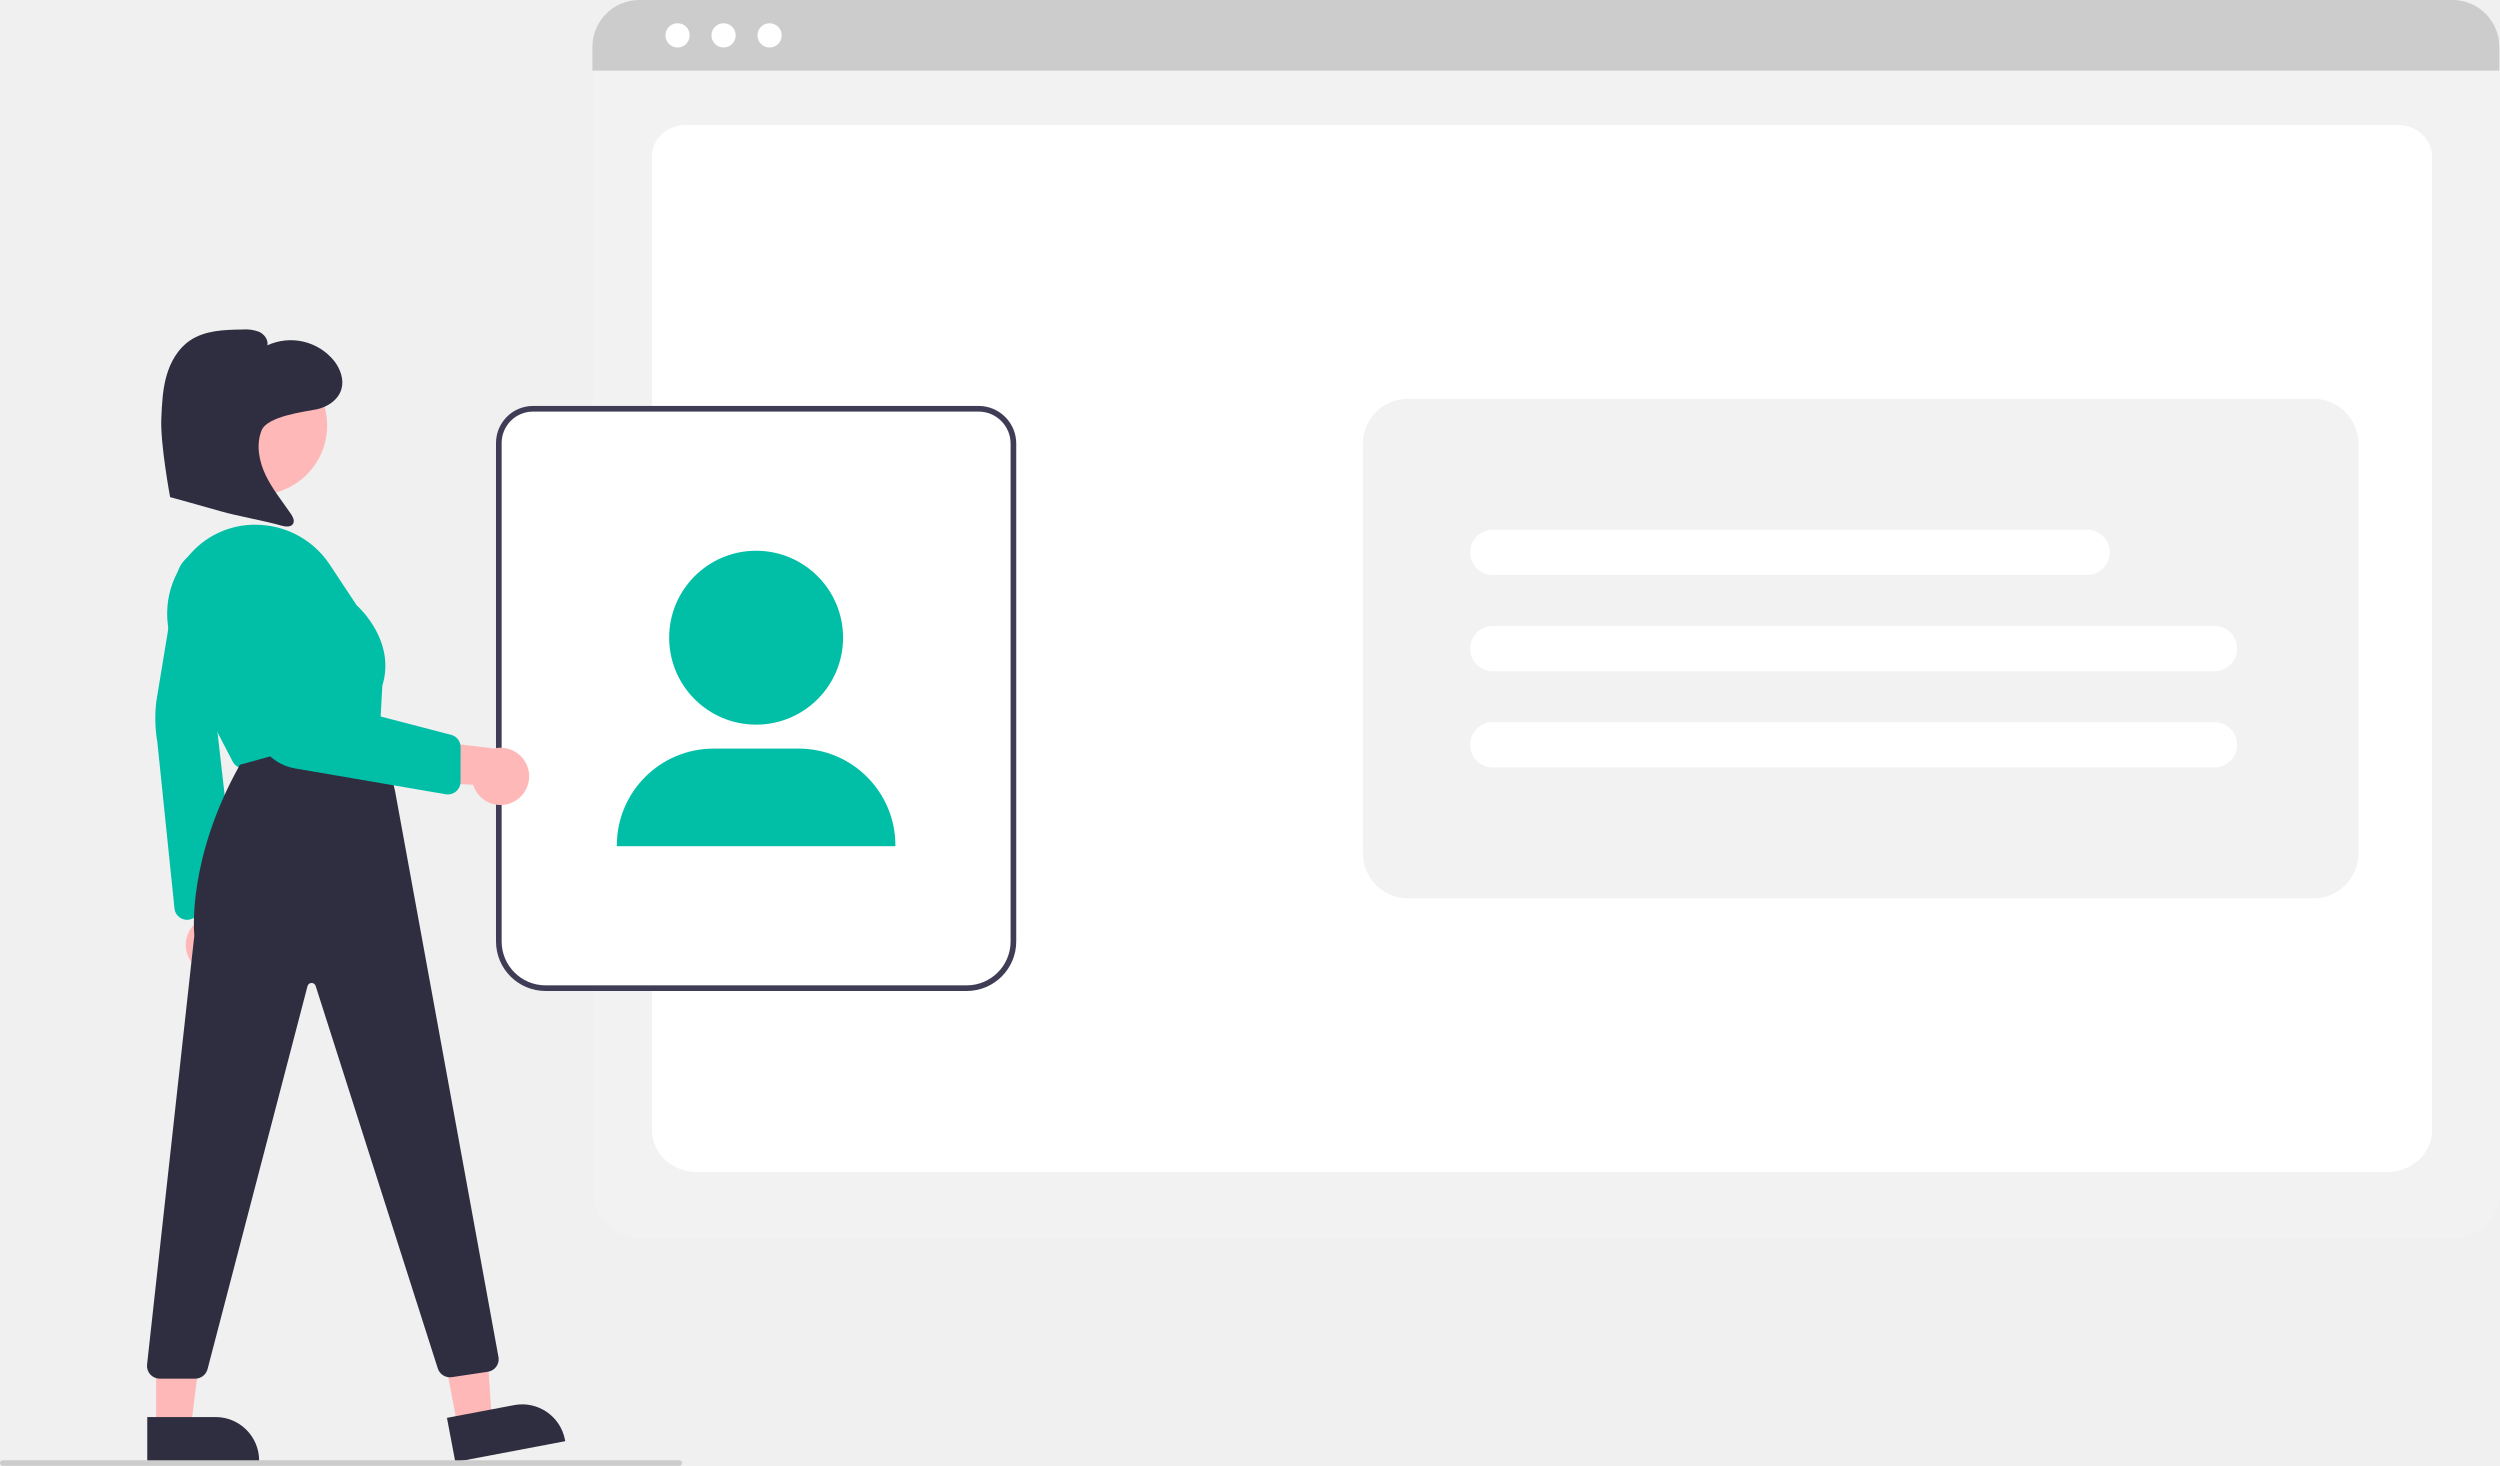
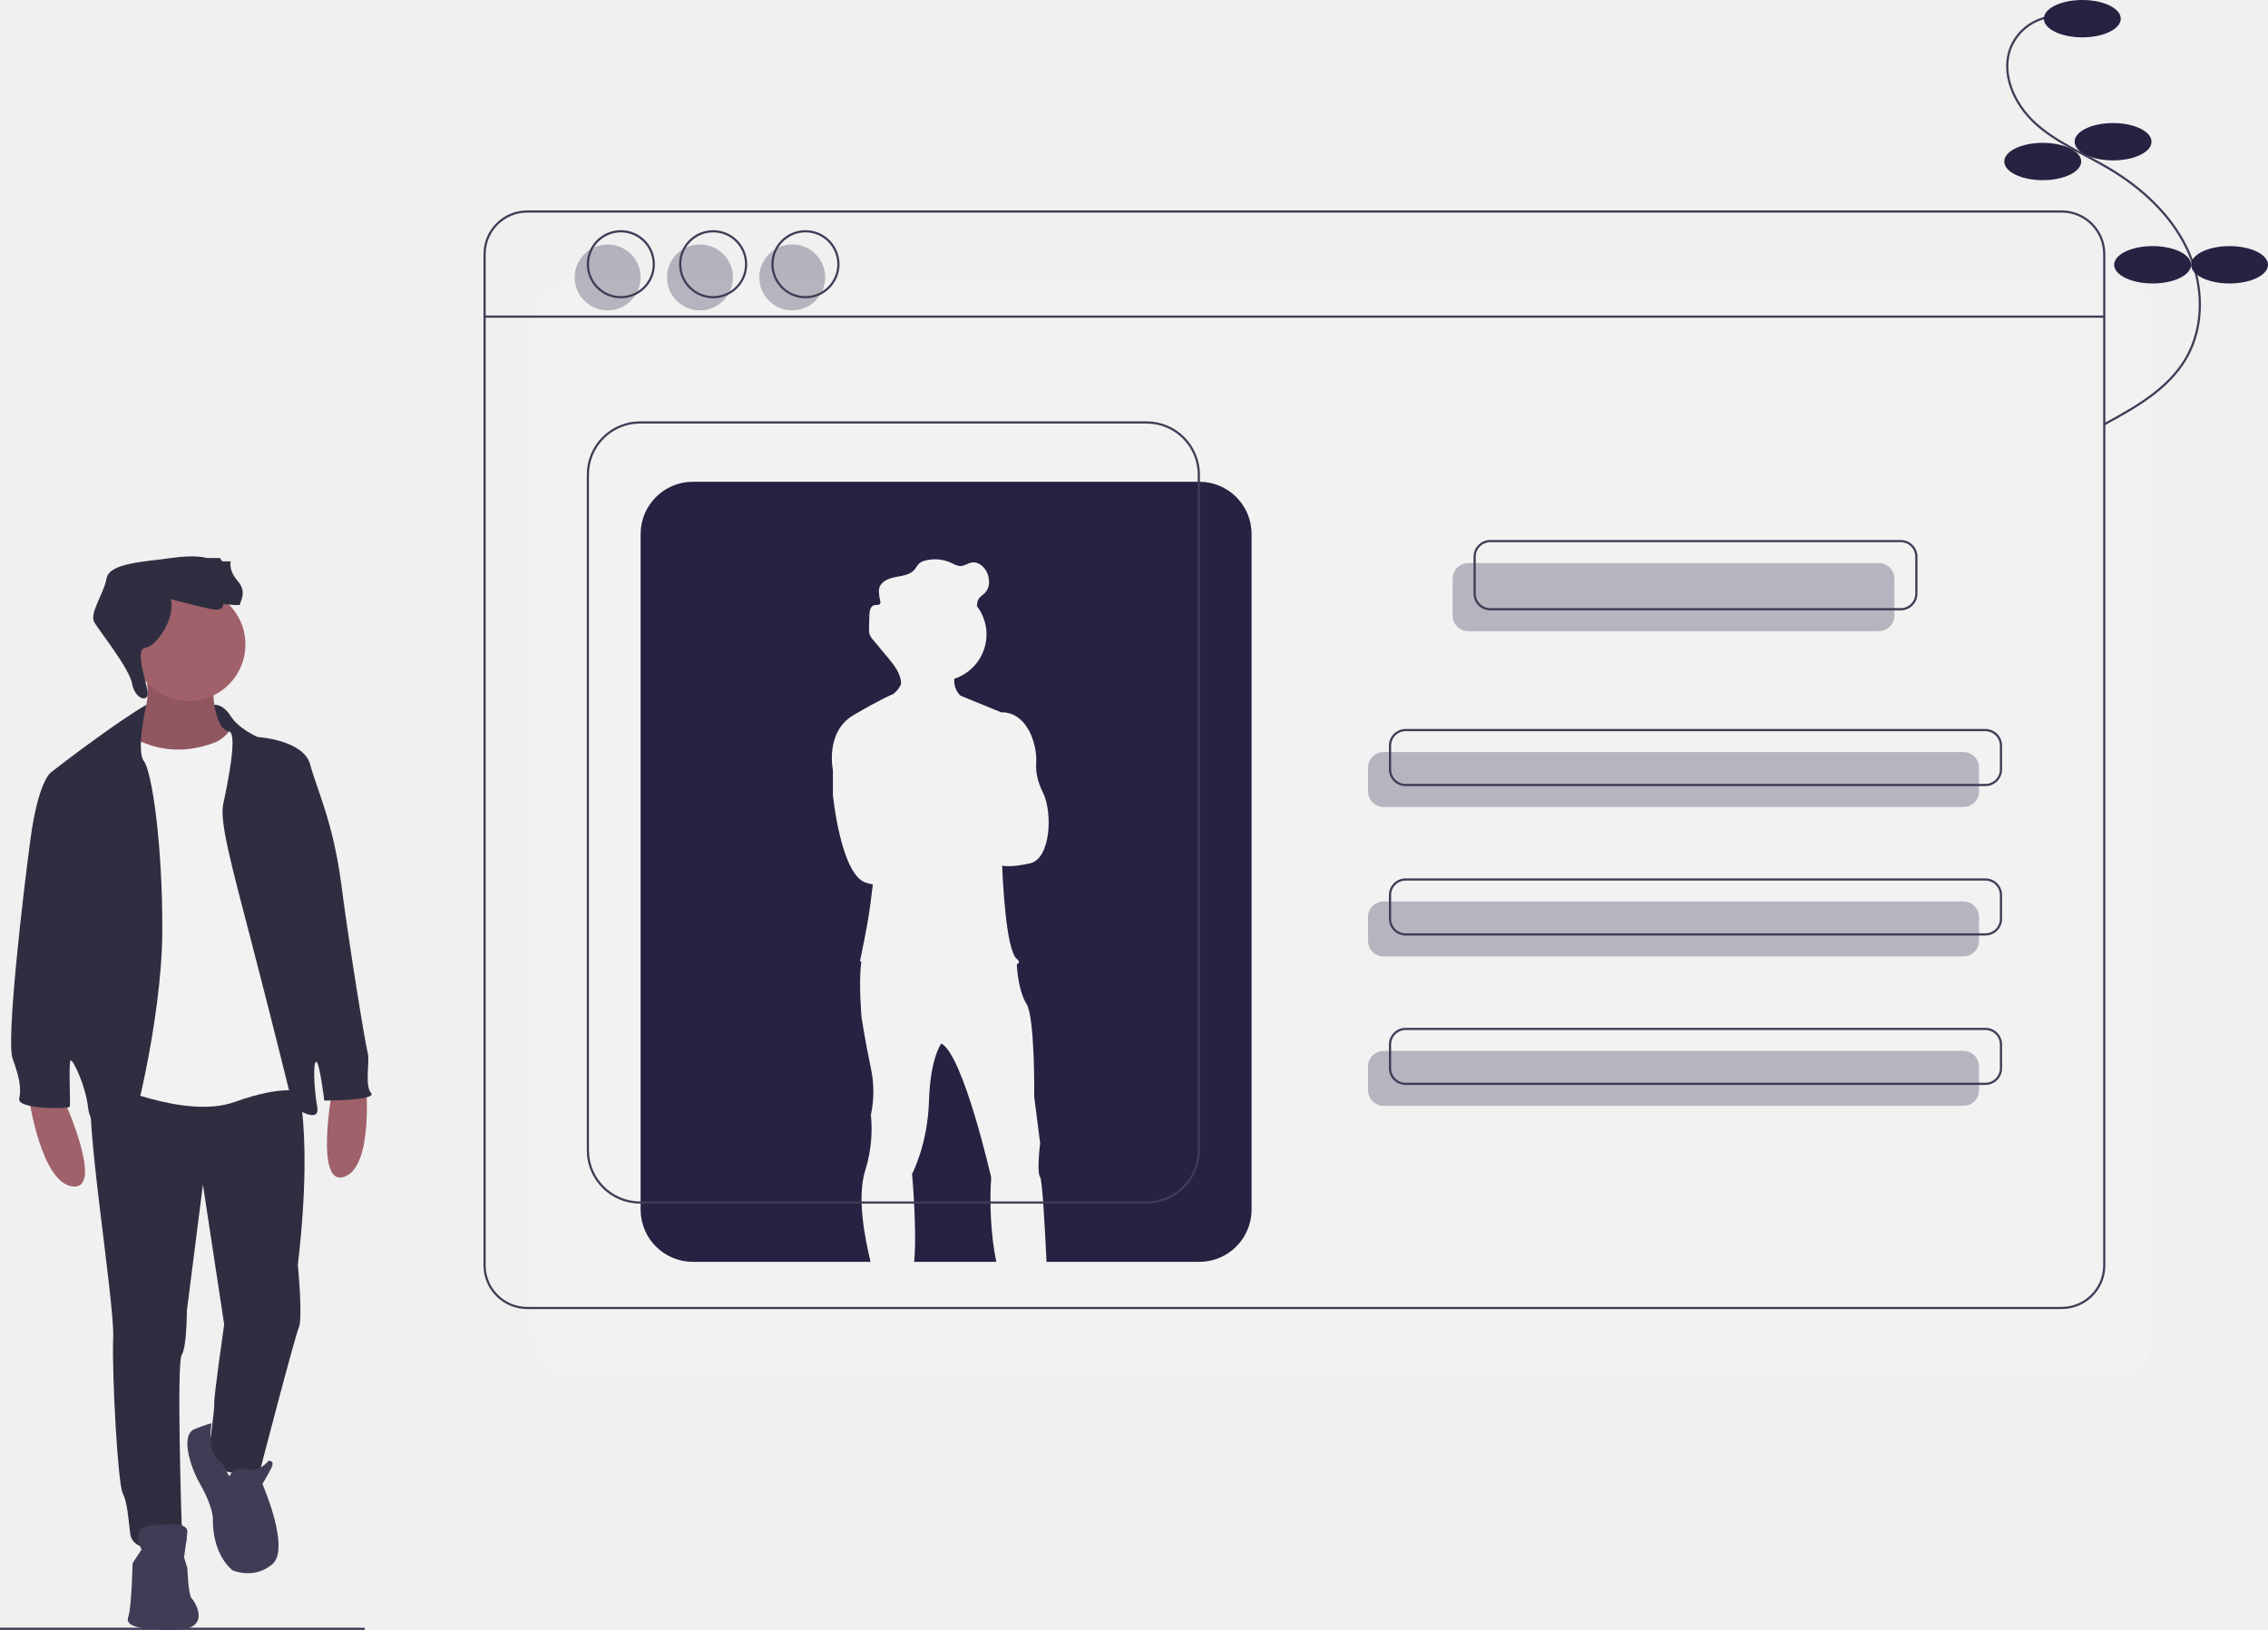
- <svg xmlns="http://www.w3.org/2000/svg" id="b3d671e1-e4ff-42d2-8228-05a62a280de5" data-name="Layer 1" width="883.397" height="517.987" viewBox="0 0 883.397 517.987">
-   <path d="M1025.199,628.555H384.36a16.519,16.519,0,0,1-16.5-16.5V216.901A12.102,12.102,0,0,1,379.948,204.812H1029.401a12.311,12.311,0,0,1,12.297,12.297V612.055A16.519,16.519,0,0,1,1025.199,628.555Z" transform="translate(-158.3014 -191.0067)" fill="#f2f2f2" />
-   <path d="M1001.821,605.188H404.577c-8.755,0-15.878-6.67-15.878-14.868v-344.105c0-6.08,5.278-11.027,11.766-11.027h605.274c6.595,0,11.961,5.028,11.961,11.208V590.32C1017.699,598.518,1010.576,605.188,1001.821,605.188Z" transform="translate(-158.3014 -191.0067)" fill="#fff" />
-   <path d="M1041.469,215.957H367.629v-8.4a16.574,16.574,0,0,1,16.56-16.55h640.72a16.574,16.574,0,0,1,16.56,16.55Z" transform="translate(-158.3014 -191.0067)" fill="#ccc" />
-   <circle cx="239.423" cy="12.5" r="4.283" fill="#fff" />
-   <circle cx="255.681" cy="12.5" r="4.283" fill="#fff" />
-   <circle cx="271.94" cy="12.5" r="4.283" fill="#fff" />
-   <path d="M499.902,541.187H351.063a17.52,17.52,0,0,1-17.5-17.5V347.533A13.103,13.103,0,0,1,346.651,334.445H504.105a13.312,13.312,0,0,1,13.297,13.297V523.687A17.52,17.52,0,0,1,499.902,541.187Z" transform="translate(-158.3014 -191.0067)" fill="#fff" />
-   <path d="M499.902,541.187H351.063a17.52,17.52,0,0,1-17.5-17.5V347.533A13.103,13.103,0,0,1,346.651,334.445H504.105a13.312,13.312,0,0,1,13.297,13.297V523.687A17.52,17.52,0,0,1,499.902,541.187ZM346.651,336.445a11.101,11.101,0,0,0-11.088,11.088V523.687a15.517,15.517,0,0,0,15.5,15.5h148.839a15.518,15.518,0,0,0,15.5-15.5V347.742A11.31,11.31,0,0,0,504.105,336.445Z" transform="translate(-158.3014 -191.0067)" fill="#3f3d56" />
-   <circle cx="267.181" cy="225.334" r="30.724" fill="#00bfa6" />
-   <path d="M474.703,490.015H376.262v-.314a34.211,34.211,0,0,1,34.172-34.172h30.097A34.211,34.211,0,0,1,474.703,489.701Z" transform="translate(-158.3014 -191.0067)" fill="#00bfa6" />
-   <path d="M339.657,474.396a10.056,10.056,0,0,1-14.161-6.101l-35.701-1.559,10.89-15.042,32.233,3.786a10.11,10.11,0,0,1,6.74,18.915Z" transform="translate(-158.3014 -191.0067)" fill="#ffb8b8" />
-   <path d="M240.538,460.143l-19.633-37.811a31.318,31.318,0,0,1,2.564-33.039c.699-.934,1.442-1.842,2.206-2.699A30.398,30.398,0,0,1,250.753,376.504a31.402,31.402,0,0,1,24.112,14.081l9.428,14.252c.965.862,13.943,12.837,9.115,28.42l-.83,14.943a4.523,4.523,0,0,1-3.475,4.133l-43.553,10.119a4.494,4.494,0,0,1-5.012-2.309Z" transform="translate(-158.3014 -191.0067)" fill="#00bfa6" />
-   <path d="M226.769,531.9a10.056,10.056,0,0,1,1.568-15.339L219.108,482.038l17.617,5.872,6.064,31.883a10.11,10.11,0,0,1-16.019,12.107Z" transform="translate(-158.3014 -191.0067)" fill="#ffb8b8" />
-   <path d="M222.442,515.566a4.463,4.463,0,0,1-2.461-3.316l-6.077-58.96a50.336,50.336,0,0,1-.359-14.49l7.285-44.119a10.068,10.068,0,0,1,10.733-8.862h0a10.088,10.088,0,0,1,9.301,11.24L234.916,447.669l6.811,59.691a4.476,4.476,0,0,1-2.349,4.479l-12.885,3.68a4.45,4.45,0,0,1-4.052.047Z" transform="translate(-158.3014 -191.0067)" fill="#00bfa6" />
-   <polygon points="161.751 504.359 173.796 502.075 170.717 454.528 152.94 457.9 161.751 504.359" fill="#ffb8b8" />
-   <path d="M316.234,692.016l23.721-4.499.001-0a15.386,15.386,0,0,1,17.983,12.251l.093.491-38.838,7.366Z" transform="translate(-158.3014 -191.0067)" fill="#2f2e41" />
-   <polygon points="55.162 504.734 67.422 504.733 73.254 457.445 55.16 457.446 55.162 504.734" fill="#ffb8b8" />
-   <path d="M210.336,691.738l24.144-.001h.001A15.386,15.386,0,0,1,249.868,707.123v.5l-39.531.001Z" transform="translate(-158.3014 -191.0067)" fill="#2f2e41" />
-   <circle cx="91.033" cy="150.331" r="24.561" fill="#ffb8b8" />
-   <path d="M211.445,676.735a4.523,4.523,0,0,1-1.195-3.404l16.718-151.751c-.144-1.421-2.414-27.188,16.009-60.156l.102-.182,49.368-13.69,5.459,23.026,36.583,200.211a4.486,4.486,0,0,1-3.805,4.943l-12.733,1.91a4.502,4.502,0,0,1-4.986-3.185L269.851,539.429a1.5,1.5,0,0,0-2.878-.014L231.605,674.924a4.523,4.523,0,0,1-4.322,3.244H214.737A4.515,4.515,0,0,1,211.445,676.735Z" transform="translate(-158.3014 -191.0067)" fill="#2f2e41" />
-   <path d="M315.783,471.663l-53.192-9.121A17.409,17.409,0,0,1,248.428,448.92l-11.107-52.459a14.31,14.31,0,0,1,13.413-17.262h0a14.384,14.384,0,0,1,14.796,12.604l5.574,46.758,46.925,12.192a4.499,4.499,0,0,1,3.034,4.265l-.02,12.219a4.496,4.496,0,0,1-5.261,4.424Z" transform="translate(-158.3014 -191.0067)" fill="#00bfa6" />
-   <path d="M270.227,335.636c3.91-.808,7.711-3.409,8.755-7.263.912-3.366-.437-6.995-2.55-9.77a19.737,19.737,0,0,0-23.646-5.577c.377-1.985-1.116-3.943-2.953-4.784a13.753,13.753,0,0,0-5.955-.8c-6.39.089-13.193.303-18.477,3.898-4.213,2.867-6.888,7.58-8.274,12.484s-1.612,10.049-1.83,15.141c-.382,8.923,3.114,27.703,3.114,27.703s12.363,3.399,17.779,4.974c5.82,1.692,15.64,3.384,21.461,5.077,1.49.433,3.485.676,4.233-.682.598-1.085-.094-2.406-.789-3.431-3.06-4.514-6.566-8.771-8.921-13.691s-3.456-10.765-1.435-15.83S266.317,336.444,270.227,335.636Z" transform="translate(-158.3014 -191.0067)" fill="#2f2e41" />
-   <path d="M655.866,508.462h319.839a16,16,0,0,0,16-16V347.914a16,16,0,0,0-16-16H655.866a16,16,0,0,0-16,16V492.462A16,16,0,0,0,655.866,508.462Z" transform="translate(-158.3014 -191.0067)" fill="#f2f2f2" />
-   <path d="M940.786,428.188h-255a8,8,0,1,1,0-16h255a8,8,0,0,1,0,16Z" transform="translate(-158.3014 -191.0067)" fill="#fff" />
-   <path d="M940.786,462.188h-255a8,8,0,1,1,0-16h255a8,8,0,0,1,0,16Z" transform="translate(-158.3014 -191.0067)" fill="#fff" />
-   <path d="M895.786,394.188h-210a8,8,0,1,1,0-16h210a8,8,0,0,1,0,16Z" transform="translate(-158.3014 -191.0067)" fill="#fff" />
-   <path d="M398.301,708.993h-239a1,1,0,0,1,0-2h239a1,1,0,1,1,0,2Z" transform="translate(-158.3014 -191.0067)" fill="#ccc" />
+ <svg xmlns="http://www.w3.org/2000/svg" id="fe80fb2b-bcaf-407e-919b-306adc32f78b" data-name="Layer 1" width="1032" height="741.753" viewBox="0 0 1032 741.753">
+   <line y1="741.253" x2="166" y2="741.253" fill="none" stroke="#3f3d56" stroke-miterlimit="10" />
+   <rect x="243" y="127.753" width="737" height="499" rx="19.398" fill="#f2f2f2" />
+   <rect x="220.5" y="96.253" width="737" height="499" rx="19.398" fill="none" stroke="#3f3d56" stroke-miterlimit="10" />
+   <line x1="220.5" y1="144.093" x2="957.5" y2="144.093" fill="none" stroke="#3f3d56" stroke-miterlimit="10" />
+   <rect x="661" y="256.253" width="201" height="31" rx="7.093" fill="#272142" opacity="0.3" />
+   <rect x="622.5" y="342.253" width="278" height="25" rx="7.093" fill="#272142" opacity="0.3" />
+   <rect x="622.5" y="410.253" width="278" height="25" rx="7.093" fill="#272142" opacity="0.3" />
+   <rect x="622.5" y="478.253" width="278" height="25" rx="7.093" fill="#272142" opacity="0.3" />
+   <rect x="671" y="246.253" width="201" height="31" rx="7.093" fill="none" stroke="#3f3d56" stroke-miterlimit="10" />
+   <rect x="632.5" y="332.253" width="278" height="25" rx="7.093" fill="none" stroke="#3f3d56" stroke-miterlimit="10" />
+   <rect x="632.5" y="400.253" width="278" height="25" rx="7.093" fill="none" stroke="#3f3d56" stroke-miterlimit="10" />
+   <rect x="632.5" y="468.253" width="278" height="25" rx="7.093" fill="none" stroke="#3f3d56" stroke-miterlimit="10" />
+   <circle cx="276.5" cy="126.253" r="15" fill="#272142" opacity="0.3" />
+   <circle cx="318.5" cy="126.253" r="15" fill="#272142" opacity="0.3" />
+   <circle cx="360.5" cy="126.253" r="15" fill="#272142" opacity="0.3" />
+   <circle cx="282.5" cy="120.253" r="15" fill="none" stroke="#3f3d56" stroke-miterlimit="10" />
+   <circle cx="324.5" cy="120.253" r="15" fill="none" stroke="#3f3d56" stroke-miterlimit="10" />
+   <circle cx="366.5" cy="120.253" r="15" fill="none" stroke="#3f3d56" stroke-miterlimit="10" />
+   <path d="M537.854,653.379c-2.511-11.568-3.177-27.369-2.333-38.36,0,0-12.698-55.786-22.69-60.991l-.003.003c-.153.197-5.002,6.554-5.617,26.224-.625,19.983-7.7,33.097-7.7,33.097s2.29,24.908.98,40.028Z" transform="translate(-84.5 -79.12639)" fill="#272142" />
+   <path d="M630.228,298.379H399.772A23.772,23.772,0,0,0,376,322.151V629.607a23.772,23.772,0,0,0,23.772,23.772h80.855c-2.7-11.199-6.057-28.691-2.657-40.852l-.002-.008.002.005c.159-.568.327-1.127.516-1.67a63.497,63.497,0,0,0,2.292-24.354,50.609,50.609,0,0,0,0-21.232c-2.498-11.656-4.246-23.105-4.246-23.105s-1.377-15.402-.175-24.844c.027-.207.058-.404.087-.605-.424-.097-.662-.152-.662-.152s3.539-16.028,4.788-26.227c.295-2.408.683-5.46,1.103-8.715a20.94,20.94,0,0,1-3.393-.86c-11.24-3.955-14.779-39.758-14.779-39.758V429.656s-3.747-17.381,9.367-25.083c12.628-7.416,17.67-9.446,18.026-9.586.096-.069.19-.131.288-.207a11.061,11.061,0,0,0,3.29-4.234q.026-.429.012-.852c-.213-4.067-3.044-7.765-5.73-10.992q-3.437-4.129-6.873-8.257a8.072,8.072,0,0,1-1.77-2.865,6.604,6.604,0,0,1-.187-1.804q-.003-.337.004-.673.056-3.078.167-6.155c.064-1.792.516-4.054,2.271-4.422.913-.192,2.121.142,2.604-.656a1.565,1.565,0,0,0,.117-1.061c-.006.027-.007.054-.015.081-.006-.033-.012-.067-.018-.1a22.437,22.437,0,0,1-.651-4.386,5.842,5.842,0,0,1,.282-1.97c1.017-2.975,4.518-4.196,7.611-4.757,3.094-.561,6.567-1.044,8.508-3.517a26.951,26.951,0,0,1,1.689-2.374,6.63,6.63,0,0,1,3.166-1.597,17.498,17.498,0,0,1,11.506,1.021c1.496.683,3,1.602,4.641,1.498,1.705-.108,3.162-1.308,4.845-1.6,2.719-.472,5.319,1.566,6.659,3.978a9.851,9.851,0,0,1,1.233,5.023,6.912,6.912,0,0,1-1.764,4.741c-1.17,1.241-2.916,2.094-3.402,3.73-.198.666-.152,1.383-.327,2.055-.022.084-.057.162-.086.244.032.042.067.081.099.123a21.231,21.231,0,0,1-10.332,33.019c-.008.211-.016.421-.015.633a9.173,9.173,0,0,0,2.84,7.065l18.547,7.606s11.166-1.353,15.195,15.31a28.826,28.826,0,0,1,.69,8.457c-.146,2.513.195,6.936,3.057,12.66,4.579,9.159,3.539,30.182-5.828,32.264-8.872,1.972-12.324,1.143-12.664,1.05l-.02.368c.146,3.945,1.55,37.969,6.648,42.086,1.41,1.138,1.14,1.908-.016,2.426l.003.003s.009.219.031.612c.153,2.488.94,11.965,4.353,17.357,3.956,6.245,3.541,42.257,3.541,42.257l2.704,21.232s-1.664,13.114,0,15.402c.946,1.298,2.091,21.404,2.905,38.57h69.53A23.772,23.772,0,0,0,654,629.607V322.151A23.772,23.772,0,0,0,630.228,298.379Z" transform="translate(-84.5 -79.12639)" fill="#272142" />
+   <rect x="267.5" y="192.253" width="278" height="355" rx="23.772" fill="none" stroke="#3f3d56" stroke-miterlimit="10" />
+   <path d="M185.324,400.757S176,398,174,401s2.727,24.748,2.727,24.748l20.546,1.249-7.17-18.107Z" transform="translate(-84.5 -79.12639)" fill="#2f2e41" />
+   <path d="M113.444,579.347s18.695,41.042,4.298,39.753-19.984-39.753-19.984-39.753Z" transform="translate(-84.5 -79.12639)" fill="#a0616a" />
+   <path d="M235.711,575.071s-8.201,44.348,5.455,39.611,9.764-43.409,9.764-43.409Z" transform="translate(-84.5 -79.12639)" fill="#a0616a" />
+   <path d="M181.347,390.466s-.215,20.629,7.736,21.703-4.513,12.033-4.513,12.033l-14.182,2.793L149.974,425.492l-9.025-11.604s15.901-7.521,9.025-30.943Z" transform="translate(-84.5 -79.12639)" fill="#a0616a" />
+   <path d="M181.347,390.466s-.215,20.629,7.736,21.703-4.513,12.033-4.513,12.033l-14.182,2.793L149.974,425.492l-9.025-11.604s15.901-7.521,9.025-30.943Z" transform="translate(-84.5 -79.12639)" opacity="0.1" />
+   <path d="M217.876,564.95s10.099,21.703,2.149,89.82c0,0,2.364,24.067.43,28.579s-17.835,65.754-17.835,65.754-20.414,4.513-23.207-9.025c0,0,2.793-19.339,2.579-22.348s4.513-35.885,4.513-35.885l-9.67-63.605-7.306,57.373s0,16.546-2.364,20.199,0,77.142,0,77.142,6.661,11.174-3.438,11.389-19.124-.215-19.984-7.306-1.289-14.182-3.438-18.48-4.942-53.505-4.298-70.696-14.182-105.507-9.455-114.747S217.876,564.95,217.876,564.95Z" transform="translate(-84.5 -79.12639)" fill="#2f2e41" />
+   <circle cx="85.888" cy="293.29" r="25.786" fill="#a0616a" />
+   <path d="M144.602,414.318s15.686,11.604,38.464,2.364c0,0,7.521-3.653,6.876-9.24s15.686,44.91,15.686,44.91l16.546,87.886-.86,35.885s-7.306-3.653-30.083,4.513-59.952-9.24-59.952-9.24l1.289-92.184,1.289-53.72,3.438-11.818S139.015,410.45,144.602,414.318Z" transform="translate(-84.5 -79.12639)" fill="#f2f2f2" />
+   <path d="M182.063,399.893s3.796-.617,7.449,5.185,12.248,9.455,12.248,9.455,20.843,1.289,23.852,12.463,10.529,26.43,14.182,54.58,10.959,73.06,12.033,76.713-1.504,14.827,1.504,18.265-21.273,3.438-21.273,3.438-2.149-17.62-3.653-17.62-1.074,11.818.43,20.414-10.959,0-10.959,0-9.67-39.323-18.91-74.779S184.355,452.997,186.074,445.046s6.446-30.728,3.008-32.877S182.063,399.893,182.063,399.893Z" transform="translate(-84.5 -79.12639)" fill="#2f2e41" />
+   <path d="M151.076,399.874s-5.614,3.055-19.796,13.155-23.852,17.835-23.852,17.835-5.587,4.298-9.025,29.868S87.229,552.487,90.237,560.867s4.083,13.323,3.008,18.265,22.563,4.727,22.992,3.653-.645-20.629.43-21.058,6.876,11.604,7.951,21.703,13.538,18.05,16.331,18.05,17.191-58.233,17.405-97.986-4.727-73.275-8.38-78.002S151.076,399.874,151.076,399.874Z" transform="translate(-84.5 -79.12639)" fill="#2f2e41" />
+   <path d="M188.867,751.037s1.719-4.727,7.736-3.223,10.099-3.868,10.099-3.868,3.223-.43,1.074,3.653-3.868,6.876-3.868,6.876,12.893,29.439,4.513,36.53-18.05,2.793-18.05,2.793-9.455-6.661-9.025-24.282c0,0-.43-5.587-5.587-14.612s-9.025-22.777-2.793-25.356,7.835-2.674,7.835-2.674-2.916,13.337,4.616,17.998Z" transform="translate(-84.5 -79.12639)" fill="#3f3d56" />
+   <path d="M148.9,784.344s-5.157-9.67,3.438-10.744,17.835-1.719,17.405,2.793-1.504,11.389-1.504,11.389l1.504,4.942s.43,12.248,1.934,13.752,9.67,14.397-7.736,14.397-22.563-1.934-21.058-6.017,1.934-24.282,1.934-24.282Z" transform="translate(-84.5 -79.12639)" fill="#3f3d56" />
+   <path d="M162.222,351.788s12.033,3.223,18.265,4.513,5.587-2.364,5.587-2.364,8.165,1.074,7.736.215,3.438-5.372-1.074-10.529-3.223-9.025-3.223-9.025h-3.868l-1.074-1.504h-6.017s-4.513-1.719-16.331,0-27.935,2.149-29.224,9.24-7.951,15.901-5.587,19.984,15.901,20.843,17.191,27.935,7.309,8.667,7.093,4.226-6.233-19.912-1.076-20.557S164.586,360.168,162.222,351.788Z" transform="translate(-84.5 -79.12639)" fill="#2f2e41" />
+   <path d="M1019.381,86.584a22.982,22.982,0,0,0-19.81,13.851c-4.954,11.974,1.424,26.039,10.999,34.77s21.874,13.722,33.048,20.282c15.01,8.811,28.497,21.043,36.007,36.744s8.309,35.15-.519,50.15c-8.194,13.922-23.093,22.255-37.302,29.94" transform="translate(-84.5 -79.12639)" fill="none" stroke="#3f3d56" stroke-miterlimit="10" />
+   <ellipse cx="947.5" cy="8.5" rx="17.5" ry="8.5" fill="#272142" />
+   <ellipse cx="961.5" cy="64.5" rx="17.5" ry="8.5" fill="#272142" />
+   <ellipse cx="929.5" cy="73.5" rx="17.5" ry="8.5" fill="#272142" />
+   <ellipse cx="979.5" cy="120.5" rx="17.5" ry="8.5" fill="#272142" />
+   <ellipse cx="1014.5" cy="120.5" rx="17.5" ry="8.5" fill="#272142" />
</svg>
